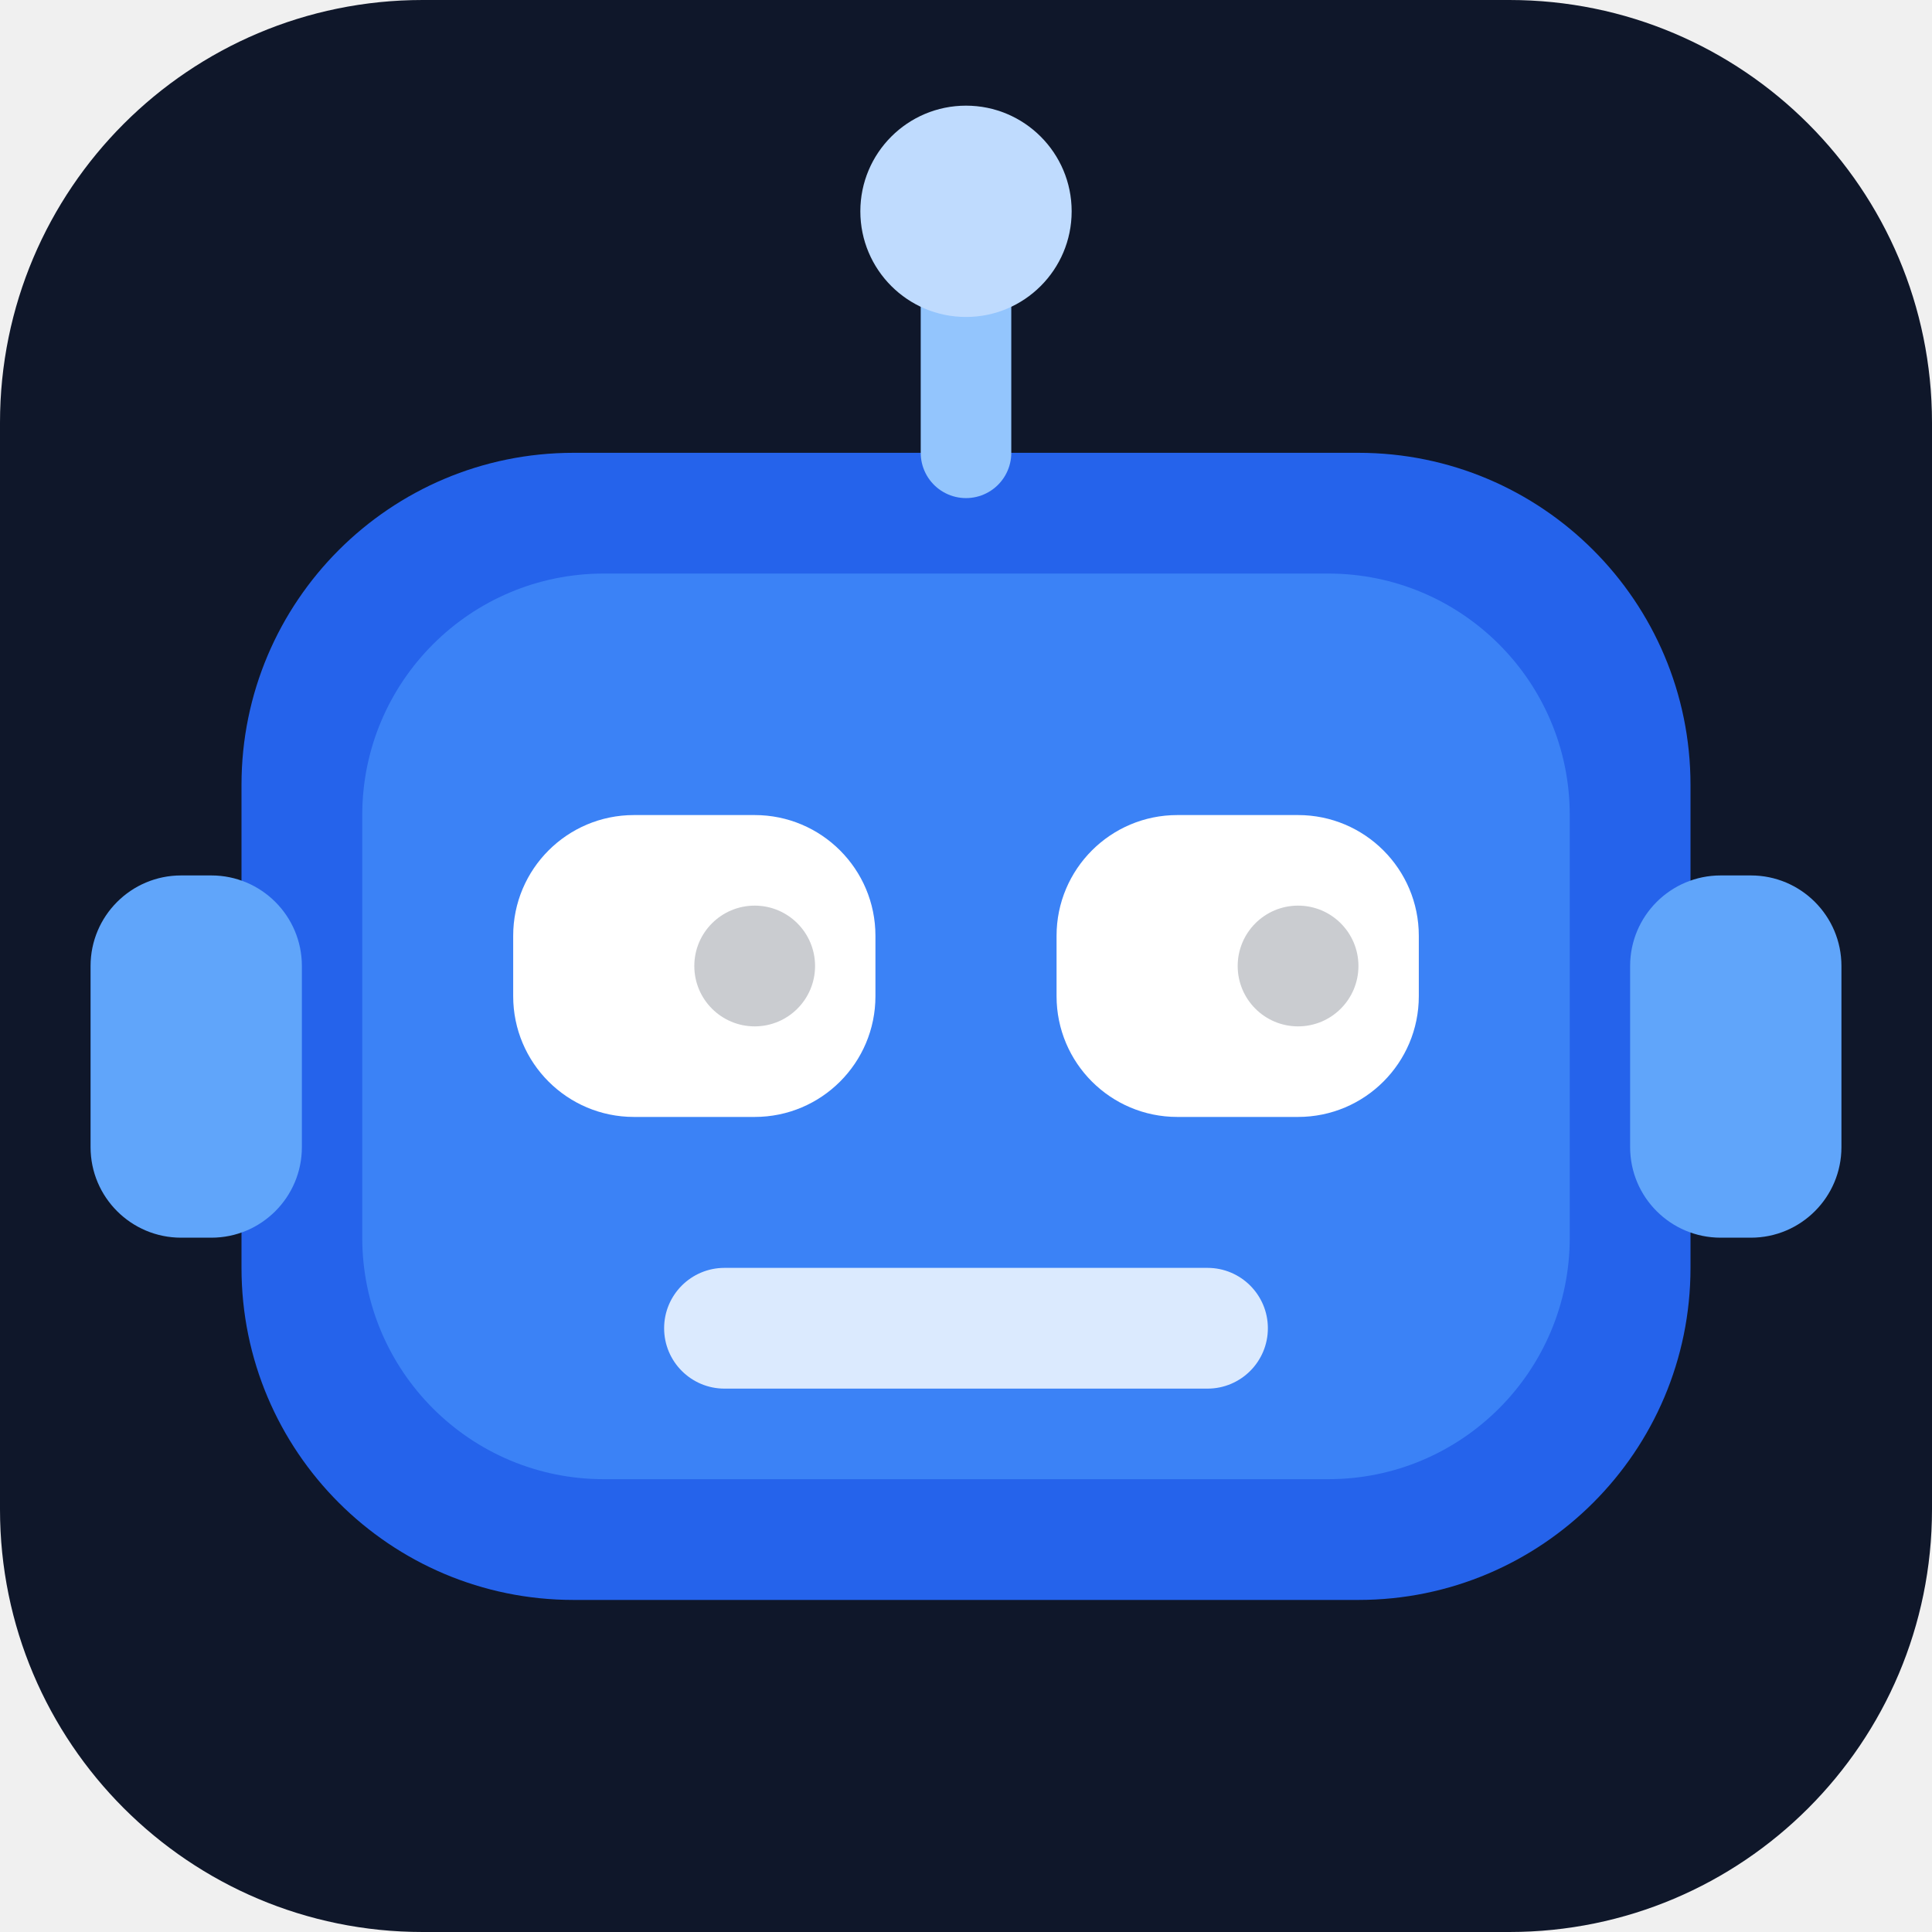
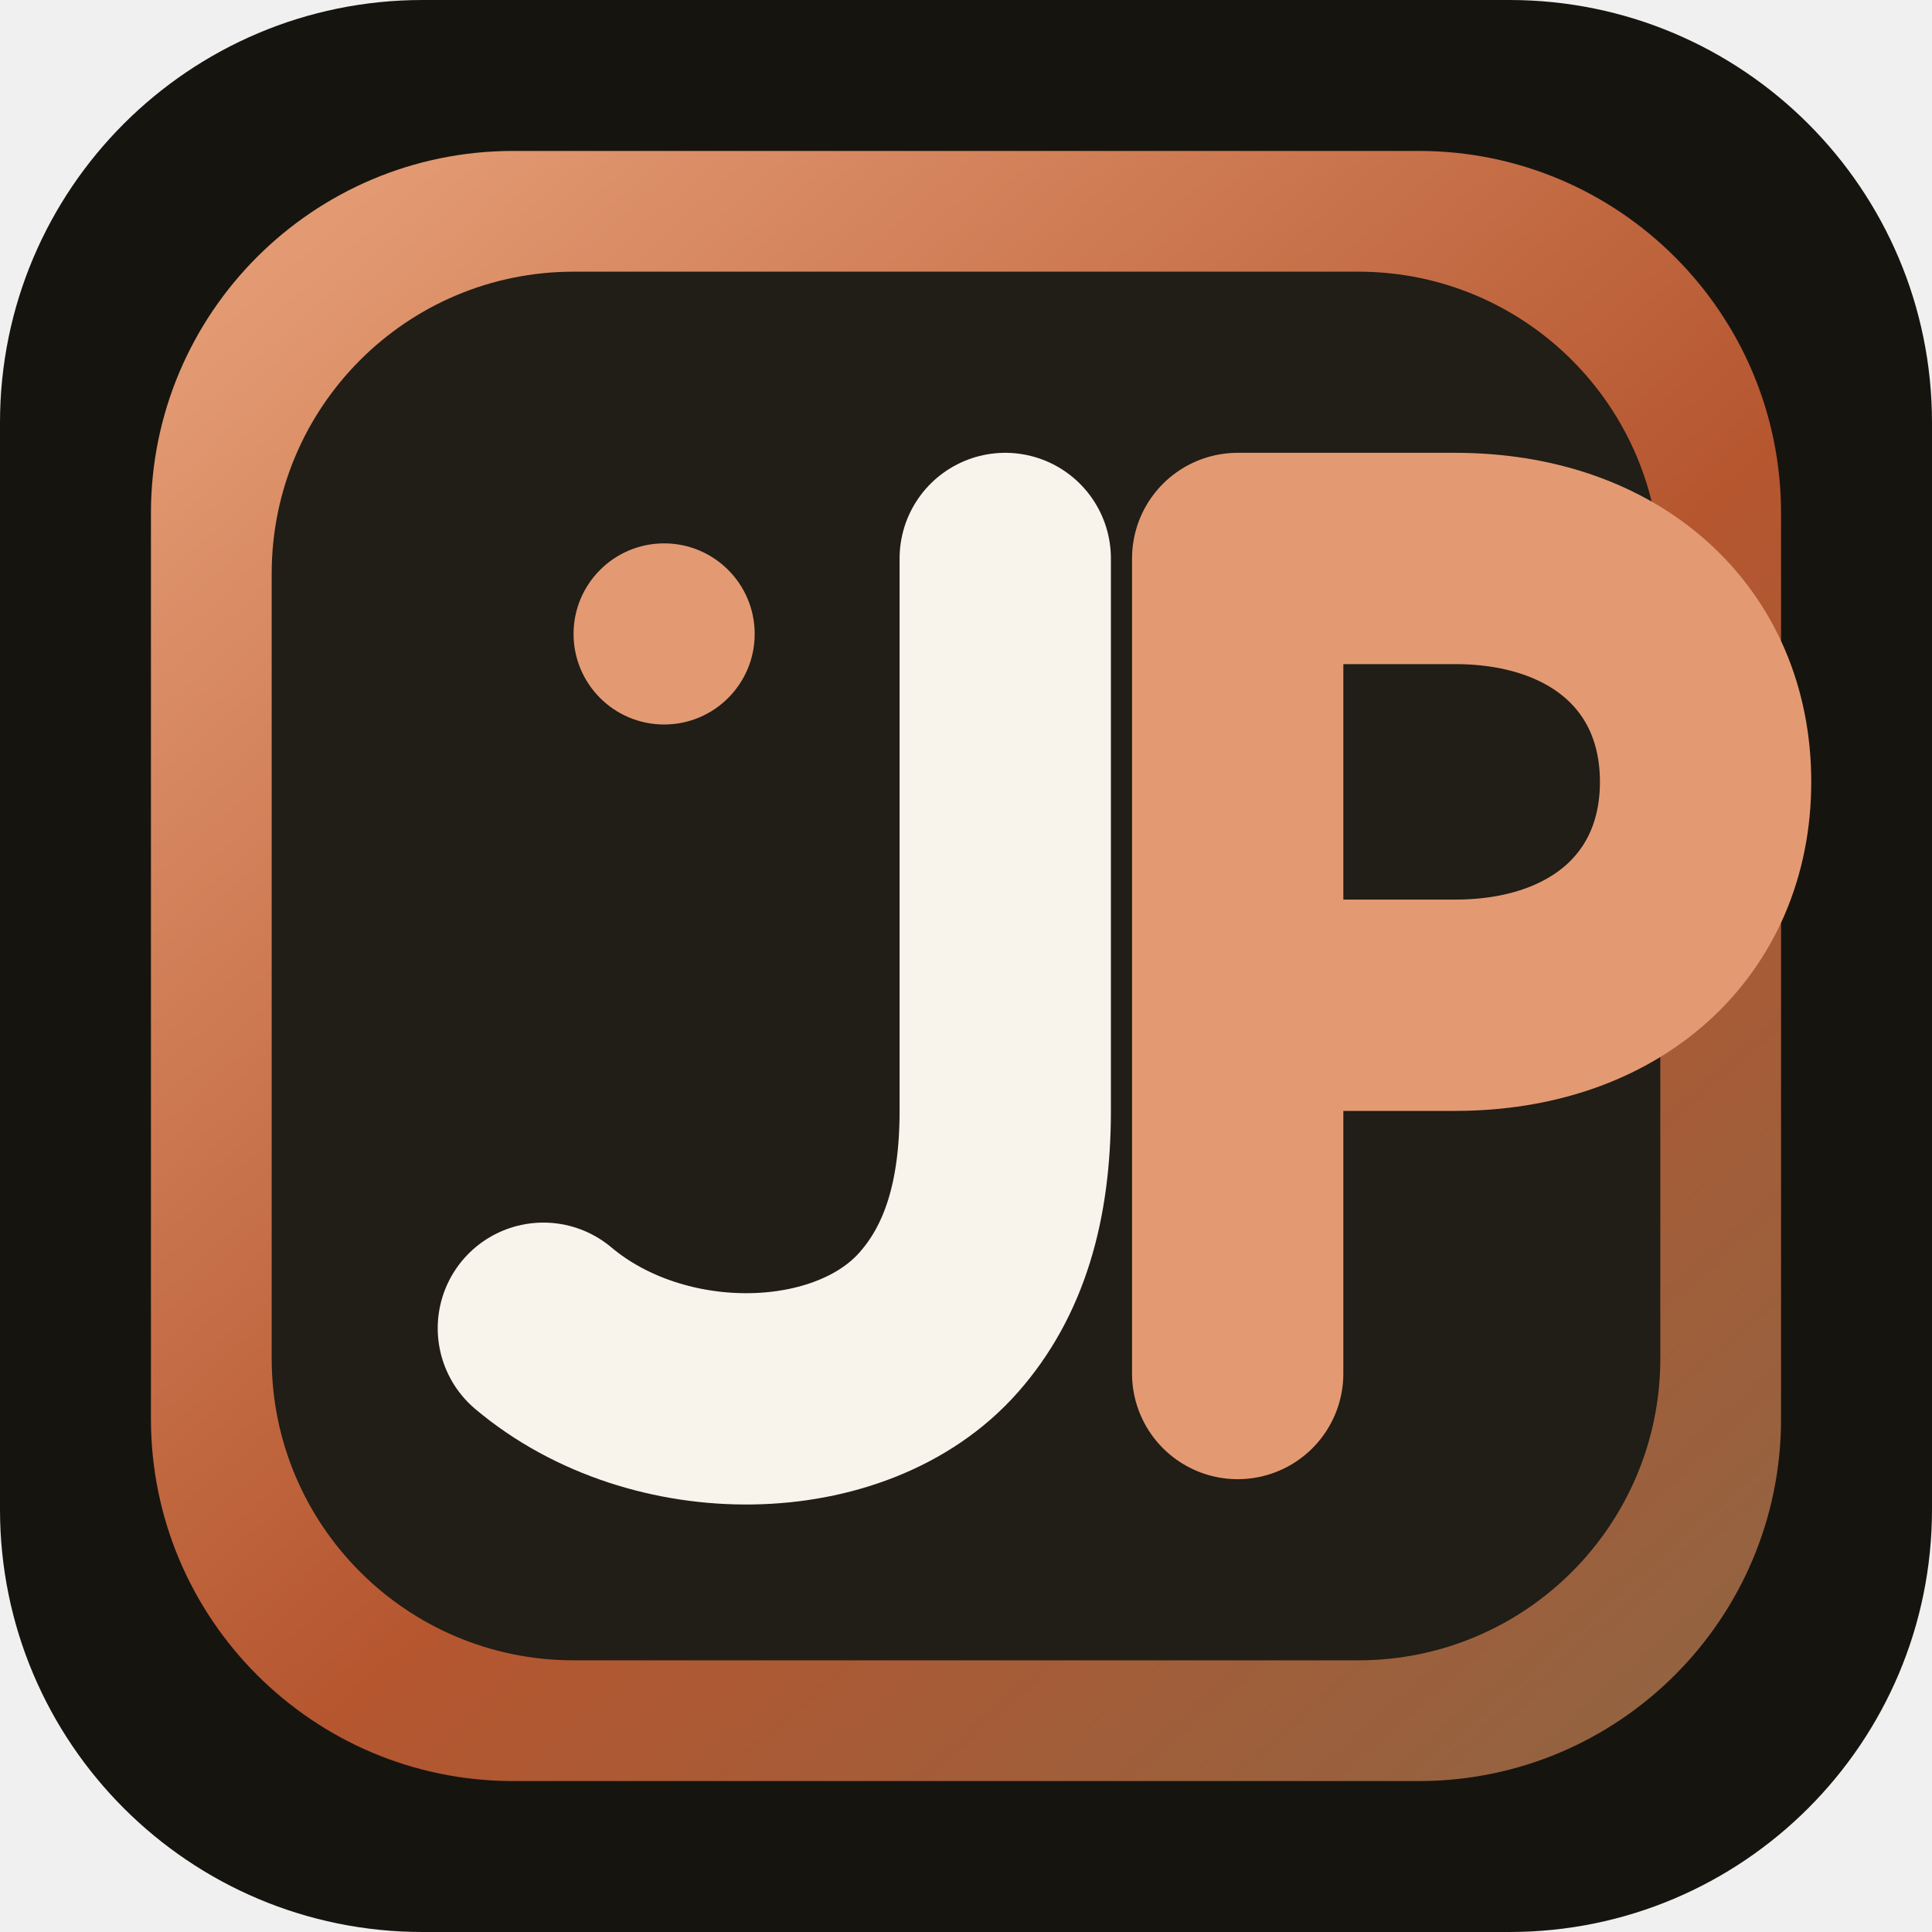
<svg xmlns="http://www.w3.org/2000/svg" viewBox="0 0 64 64" role="img" aria-labelledby="title">
-   <rect width="64" height="64" rx="14" fill="#0f172a" />
-   <rect x="8" y="15" width="48" height="38" rx="11" fill="#2563eb" />
-   <rect x="12" y="19" width="40" height="30" rx="8" fill="#3b82f6" />
-   <path d="M32 15V8" stroke="#93c5fd" stroke-width="3" stroke-linecap="round" />
-   <circle cx="32" cy="7" r="3.5" fill="#bfdbfe" />
-   <rect x="17" y="27" width="12" height="10" rx="4" fill="#ffffff" />
-   <rect x="35" y="27" width="12" height="10" rx="4" fill="#ffffff" />
-   <circle cx="25" cy="32" r="2" fill="#0f172a" opacity="0.22" />
-   <circle cx="43" cy="32" r="2" fill="#0f172a" opacity="0.22" />
-   <rect x="22" y="42" width="20" height="4" rx="2" fill="#dbeafe" />
-   <rect x="3" y="29" width="7" height="12" rx="3" fill="#60a5fa" />
-   <rect x="54" y="29" width="7" height="12" rx="3" fill="#60a5fa" />
+   <defs>
+     <linearGradient id="mark" x1="10" y1="8" x2="54" y2="58" gradientUnits="userSpaceOnUse">
+       <stop stop-color="#e39a72" />
+       <stop offset="0.56" stop-color="#b5562f" />
+       <stop offset="1" stop-color="#936341" />
+     </linearGradient>
+   </defs>
+   <rect width="64" height="64" rx="14" fill="#16140f" />
+   <rect x="5" y="5" width="54" height="54" rx="12" fill="url(#mark)" />
+   <rect x="9" y="9" width="46" height="46" rx="10" fill="#211d17" />
+   <path d="M18 44c3.8 3.2 10.2 3.1 13.1-.2 1.5-1.7 2.2-4 2.2-7V18.5" fill="none" stroke="#f8f4ec" stroke-width="7" stroke-linecap="round" stroke-linejoin="round" />
+   <path d="M41 45.5v-27h7.2c5 0 8.3 3 8.3 7.4s-3.3 7.4-8.3 7.4H41" fill="none" stroke="#e39a72" stroke-width="7" stroke-linecap="round" stroke-linejoin="round" />
+   <circle cx="22" cy="21" r="3" fill="#e39a72" />
</svg>
